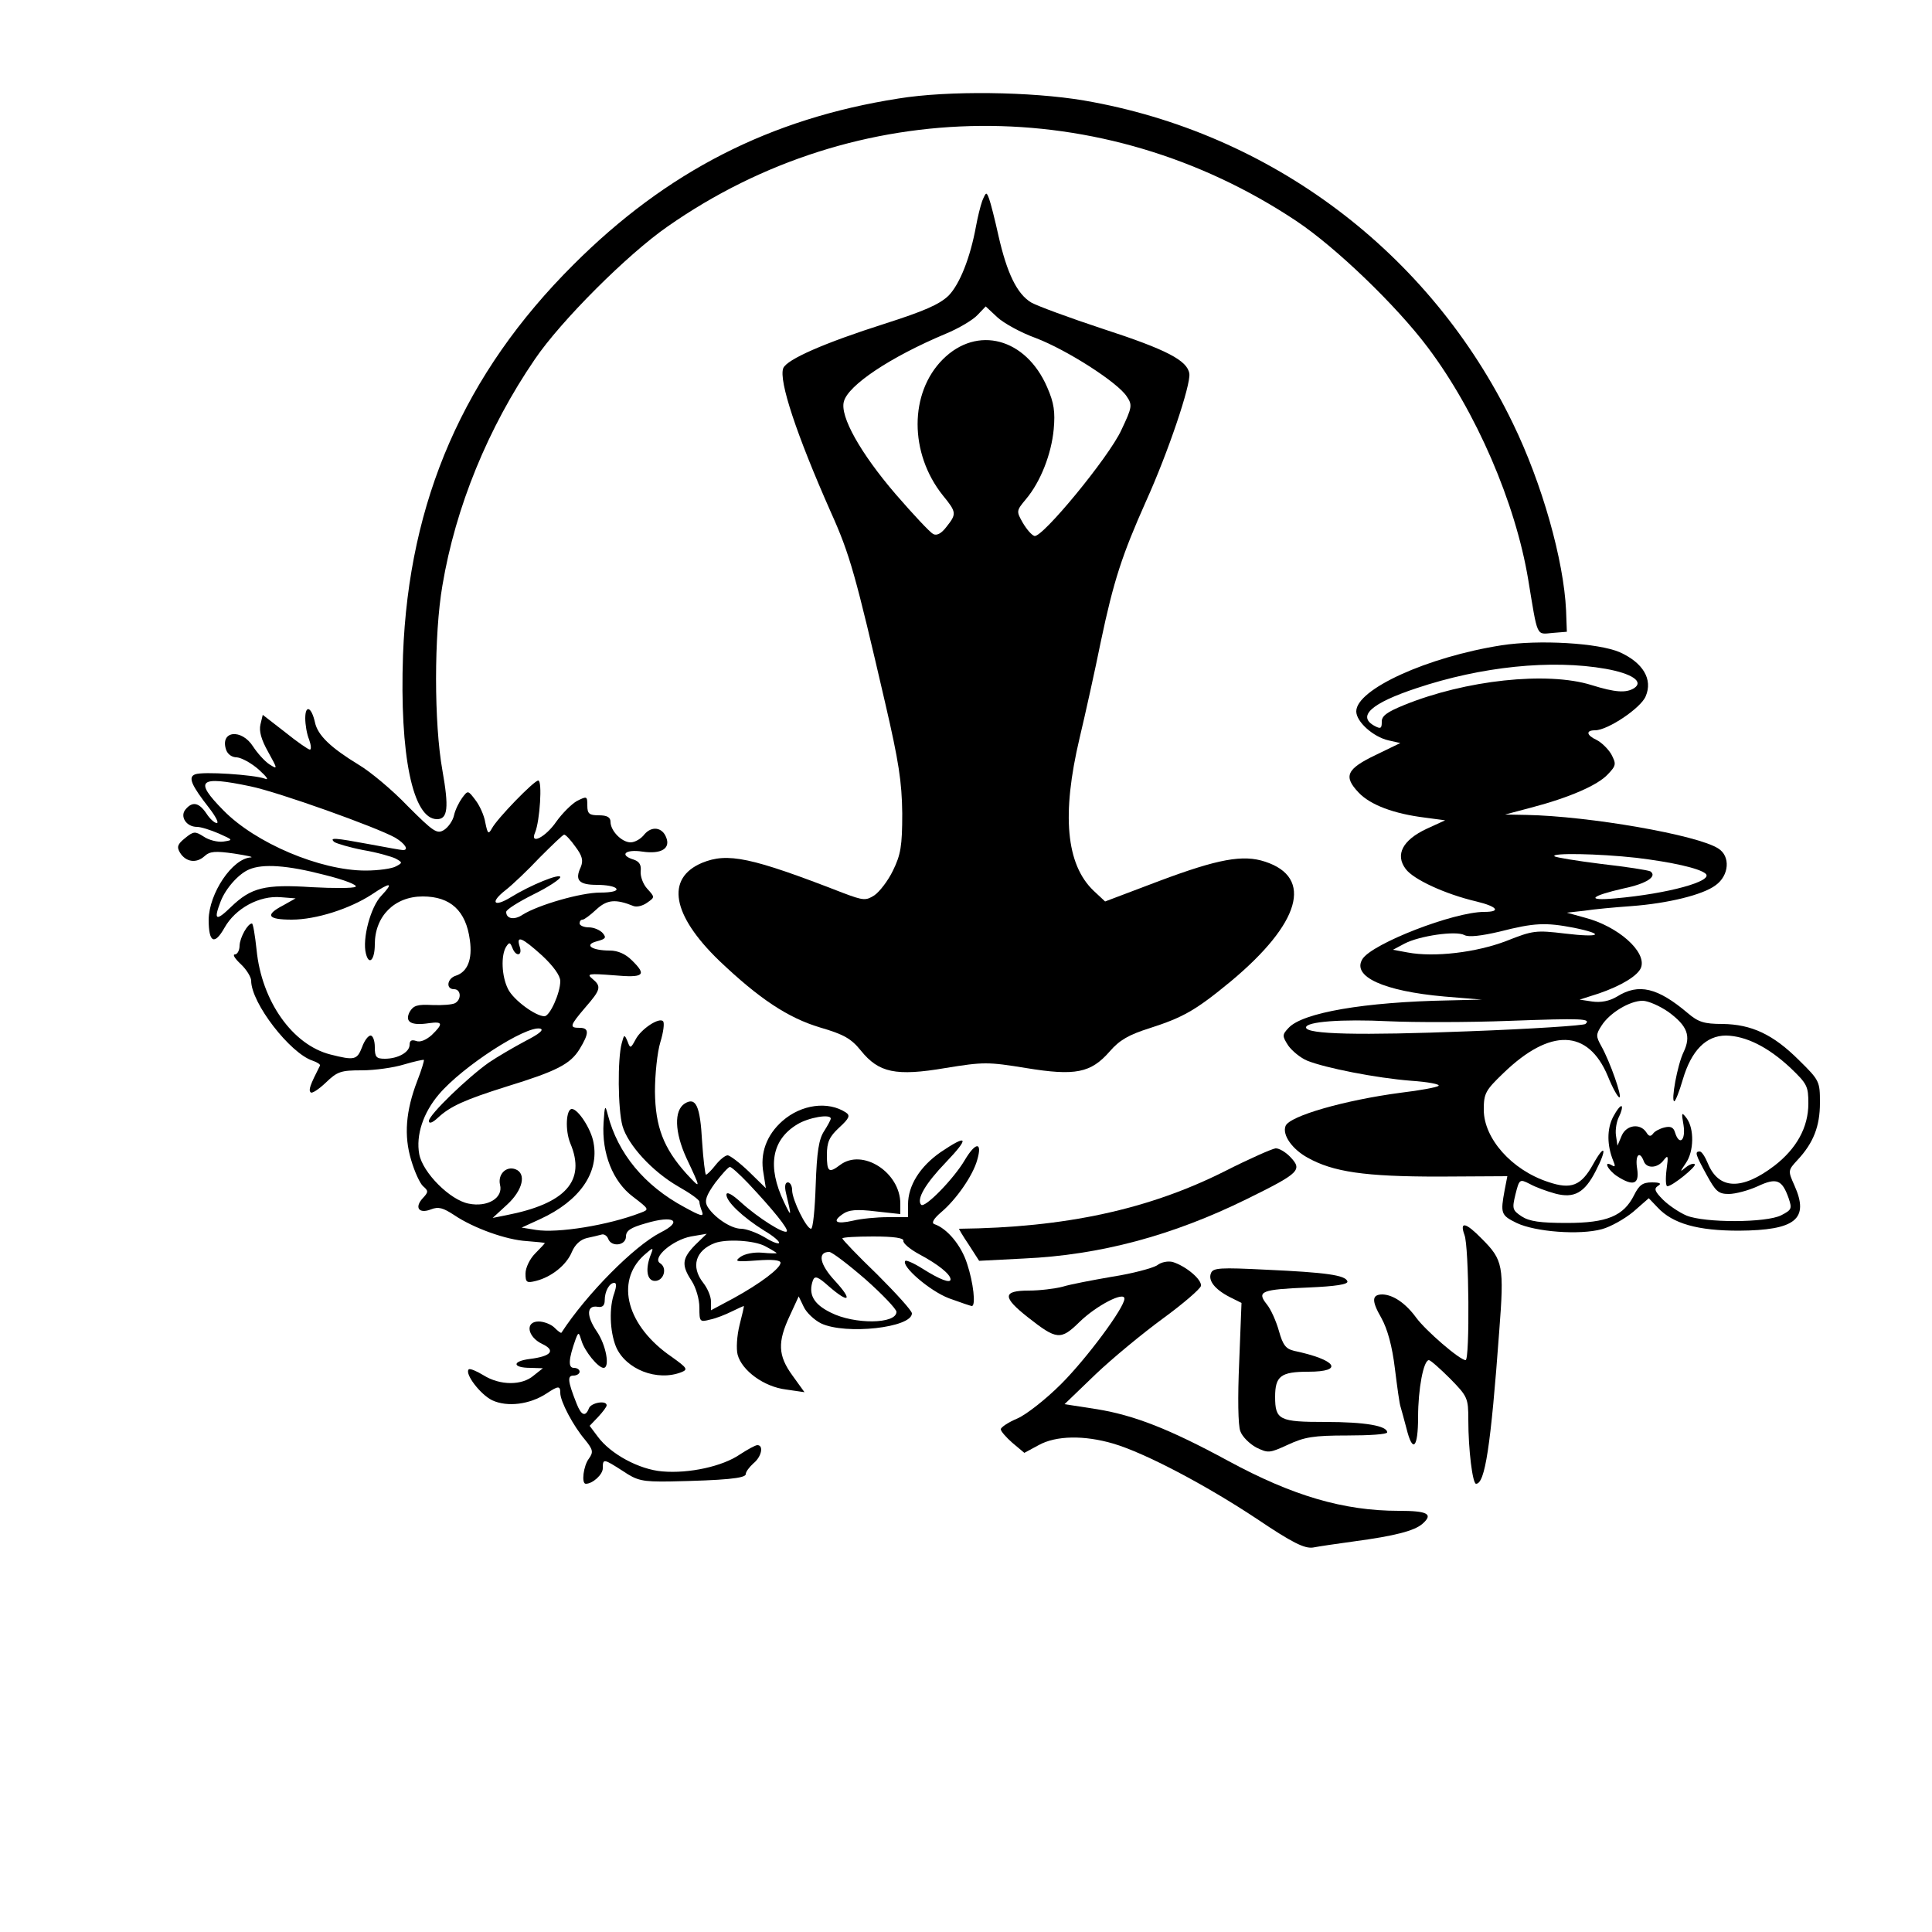
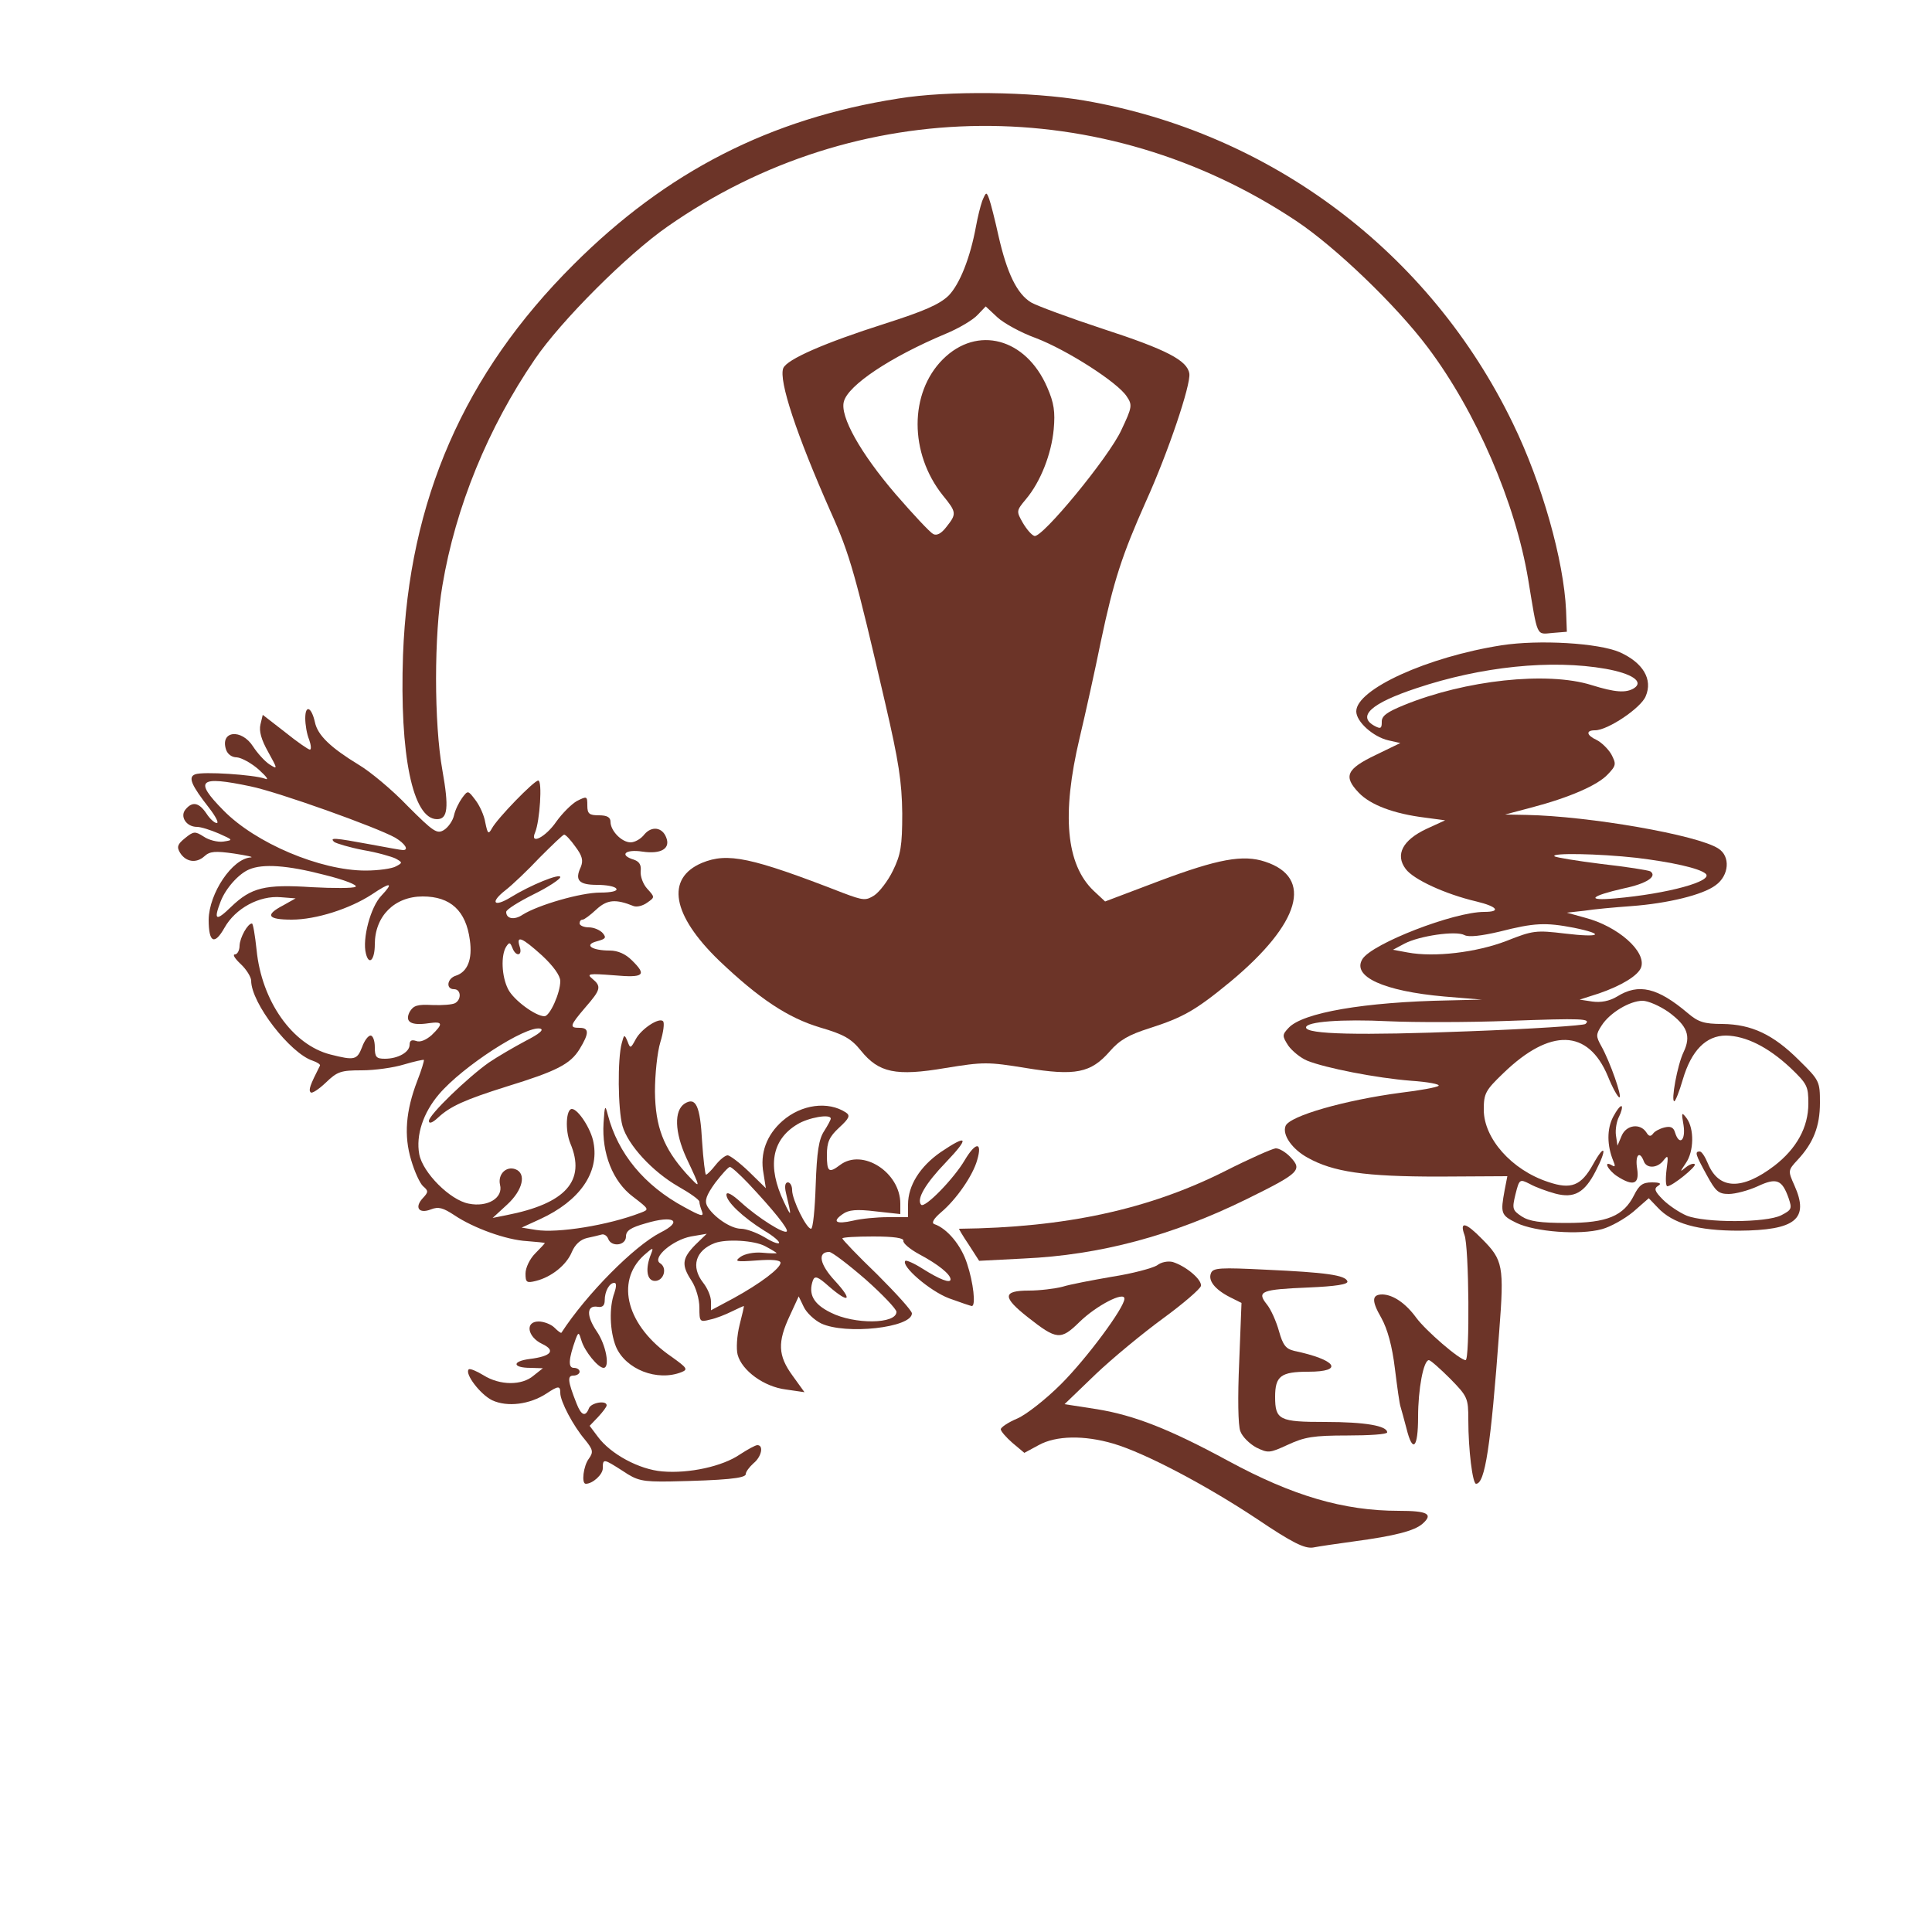
<svg xmlns="http://www.w3.org/2000/svg" version="1.0" width="500pt" height="500pt" viewBox="0 0 500 500" preserveAspectRatio="xMidYMid meet">
-   <g transform="translate(0,500) scale(0.1,-0.1)" fill="#000000" stroke="none">
+   <g transform="translate(0,500) scale(0.1,-0.1)" fill="#6C3428" stroke="none">
    <path d="M2325 4745 c-332 -52 -600 -189 -841 -430 -283 -282 -426 -610 -441 -1010 -9 -259 25 -425 88 -425 28 0 31 30 14 126 -22 122 -22 352 0 479 34 203 118 408 239 585 67 99 240 272 344 344 489 342 1127 347 1627 14 102 -68 259 -219 340 -327 125 -166 227 -402 260 -601 25 -151 20 -142 63 -138 l37 3 -2 55 c-6 130 -62 329 -138 485 -214 442 -626 752 -1110 835 -136 23 -352 26 -480 5z" />
    <path d="M2542 4480 c-5 -14 -12 -43 -16 -65 -15 -82 -42 -150 -71 -180 -24 -23 -63 -40 -166 -73 -154 -49 -253 -92 -262 -115 -12 -32 34 -171 123 -372 50 -111 64 -163 141 -495 35 -151 43 -203 44 -285 0 -85 -4 -107 -24 -148 -13 -27 -35 -55 -48 -64 -22 -14 -28 -14 -81 6 -239 93 -299 105 -365 78 -95 -40 -78 -135 44 -253 104 -99 178 -148 261 -173 62 -18 81 -29 106 -60 46 -57 90 -67 219 -45 98 16 110 16 208 0 128 -21 168 -13 217 43 25 29 49 43 103 60 87 28 119 46 210 121 180 150 215 269 89 310 -57 19 -122 7 -274 -50 l-140 -53 -30 28 c-71 68 -83 197 -36 395 15 63 40 176 55 250 33 157 55 224 117 363 57 126 116 301 112 330 -5 34 -58 62 -224 116 -85 28 -169 59 -185 68 -37 22 -63 76 -85 173 -9 41 -20 84 -24 95 -7 19 -8 19 -18 -5z m139 -355 c81 -31 212 -115 235 -151 15 -22 14 -28 -14 -87 -32 -70 -206 -281 -225 -274 -7 2 -20 17 -30 34 -17 30 -17 31 8 61 38 45 66 117 72 181 4 45 1 68 -17 109 -55 127 -181 161 -270 72 -87 -87 -87 -243 0 -352 36 -44 36 -48 9 -82 -13 -17 -25 -23 -34 -18 -8 4 -52 51 -97 103 -91 106 -145 202 -134 240 11 42 120 115 263 175 34 14 71 36 83 49 l21 22 30 -28 c16 -15 61 -40 100 -54z" />
    <path d="M3886 3330 c-192 -30 -376 -114 -376 -171 0 -27 44 -66 83 -75 l31 -7 -64 -31 c-75 -36 -84 -55 -44 -97 30 -32 91 -55 172 -65 l52 -7 -48 -22 c-62 -29 -82 -67 -54 -104 20 -27 102 -65 183 -84 54 -13 65 -27 20 -27 -79 0 -290 -82 -315 -122 -28 -45 54 -83 212 -97 l97 -8 -85 -2 c-220 -4 -379 -32 -415 -71 -17 -18 -17 -21 -1 -46 10 -14 32 -32 49 -39 47 -19 179 -45 269 -52 44 -3 75 -9 71 -13 -4 -4 -48 -12 -98 -18 -144 -19 -288 -60 -298 -86 -9 -23 17 -60 57 -82 66 -37 148 -49 339 -49 l178 1 -7 -36 c-11 -60 -10 -65 31 -85 48 -23 163 -32 221 -16 22 6 58 26 81 45 l40 35 23 -24 c39 -42 104 -60 210 -60 147 1 183 30 144 117 -17 38 -17 39 8 66 41 44 58 87 58 148 0 55 -1 58 -54 110 -67 67 -123 93 -198 94 -48 0 -63 5 -90 28 -78 66 -127 78 -183 43 -20 -12 -42 -16 -64 -13 l-33 5 50 16 c58 20 101 46 109 67 15 41 -60 107 -145 129 l-47 13 45 5 c25 4 80 9 122 12 94 7 185 29 218 54 35 25 39 75 7 95 -53 35 -335 84 -497 87 l-55 1 68 18 c99 26 172 58 198 86 22 23 22 27 9 52 -9 15 -26 31 -38 37 -26 12 -29 25 -4 25 33 0 119 58 131 88 19 44 -7 87 -67 114 -55 24 -209 33 -306 18z m270 -61 c67 -12 99 -33 73 -50 -21 -13 -49 -11 -110 8 -115 36 -327 13 -486 -52 -44 -18 -58 -28 -57 -44 0 -16 -3 -18 -18 -10 -47 25 -10 59 108 98 167 56 349 75 490 50z m79 -489 c91 -11 163 -27 179 -41 22 -19 -97 -52 -234 -64 -77 -7 -65 6 23 26 58 12 87 31 68 44 -6 3 -63 12 -126 19 -64 8 -119 17 -122 20 -10 9 113 7 212 -4z m-162 -181 c83 -17 69 -26 -23 -15 -75 9 -83 8 -151 -19 -78 -30 -187 -43 -256 -30 l-38 7 30 16 c38 20 133 34 155 22 11 -6 44 -2 91 9 90 23 119 24 192 10z m245 -218 c49 -36 59 -62 39 -104 -16 -33 -33 -127 -24 -127 3 0 13 25 22 56 22 75 60 114 112 114 51 -1 108 -29 166 -83 44 -42 47 -48 47 -93 0 -62 -31 -117 -88 -161 -84 -64 -144 -62 -172 6 -7 17 -16 31 -21 31 -14 0 -11 -8 18 -61 23 -42 30 -49 57 -49 17 0 51 9 75 20 49 23 63 17 80 -31 9 -27 8 -30 -19 -44 -39 -20 -198 -20 -245 -1 -19 8 -47 27 -61 41 -22 22 -24 29 -13 36 10 6 5 9 -16 9 -24 0 -33 -7 -46 -33 -27 -54 -70 -72 -174 -72 -69 0 -97 4 -117 17 -24 16 -25 20 -16 57 10 40 11 40 37 27 14 -8 44 -19 66 -25 49 -13 76 2 105 59 30 58 24 73 -7 17 -31 -56 -57 -66 -116 -46 -95 31 -167 113 -167 187 0 42 4 50 51 95 121 117 219 114 270 -8 12 -30 26 -55 30 -55 8 0 -24 92 -47 133 -14 25 -14 30 1 53 21 33 73 64 106 64 14 0 44 -13 67 -29z m-215 -31 c-4 -4 -141 -13 -303 -19 -281 -11 -420 -8 -420 10 0 15 92 22 214 16 66 -3 207 -3 311 1 190 7 214 6 198 -8z" />
    <path d="M4175 2110 c-17 -32 -16 -75 0 -114 6 -14 5 -17 -3 -12 -24 14 -11 -12 13 -28 42 -27 58 -21 52 19 -6 35 6 49 17 20 7 -20 36 -19 52 3 11 14 12 11 7 -25 -3 -24 -2 -43 2 -43 13 0 77 52 71 57 -3 3 -13 0 -23 -8 -16 -13 -16 -13 0 11 21 30 22 89 2 116 -13 17 -14 16 -8 -18 6 -40 -11 -54 -22 -19 -4 14 -12 17 -28 13 -12 -3 -25 -10 -29 -16 -6 -8 -11 -7 -17 3 -16 25 -52 20 -64 -8 l-11 -26 -4 27 c-2 15 2 37 8 48 6 12 9 24 7 27 -3 3 -13 -10 -22 -27z" />
    <path d="M790 3141 c0 -16 4 -41 10 -55 5 -14 6 -26 2 -26 -4 0 -33 20 -64 45 l-58 45 -6 -25 c-4 -17 2 -39 20 -71 25 -45 25 -46 3 -32 -12 8 -31 29 -42 46 -30 47 -86 41 -70 -8 4 -12 15 -20 28 -20 12 -1 38 -15 57 -32 21 -19 27 -28 15 -23 -28 10 -160 19 -180 11 -19 -7 -10 -28 37 -88 16 -21 25 -38 19 -38 -6 0 -18 11 -27 25 -19 28 -36 32 -54 10 -15 -18 2 -45 30 -45 10 0 35 -8 56 -17 38 -17 38 -17 12 -21 -15 -2 -38 4 -51 13 -22 14 -26 14 -48 -4 -20 -16 -22 -23 -13 -38 15 -24 42 -28 63 -9 14 13 28 14 77 7 32 -5 52 -9 43 -10 -48 -3 -108 -93 -109 -161 0 -60 15 -67 41 -21 28 50 90 84 146 79 l38 -3 -32 -18 c-48 -25 -41 -37 22 -37 63 0 150 28 207 65 49 33 58 32 25 -3 -28 -29 -50 -112 -40 -150 8 -32 23 -16 23 24 0 73 51 124 124 124 72 0 112 -37 122 -113 7 -50 -6 -82 -36 -92 -23 -7 -27 -35 -5 -35 18 0 20 -26 3 -36 -7 -4 -33 -6 -59 -5 -39 2 -49 -1 -59 -18 -13 -26 4 -36 50 -29 36 5 38 -1 7 -31 -15 -13 -30 -19 -40 -15 -12 4 -17 1 -17 -10 0 -19 -30 -36 -64 -36 -22 0 -26 4 -26 30 0 17 -5 30 -11 30 -6 0 -16 -13 -22 -30 -13 -33 -19 -35 -82 -19 -98 25 -178 138 -191 271 -4 37 -9 68 -12 68 -11 0 -31 -36 -32 -57 0 -13 -6 -23 -12 -23 -7 0 0 -11 15 -25 15 -14 27 -34 27 -43 0 -58 101 -188 159 -207 12 -4 21 -10 19 -13 -26 -51 -30 -63 -24 -69 3 -4 21 8 39 25 30 29 39 32 93 32 34 0 83 7 109 15 27 8 50 13 52 12 1 -2 -6 -26 -17 -54 -30 -78 -35 -142 -16 -205 9 -31 23 -61 31 -68 14 -12 14 -15 -1 -31 -22 -24 -10 -41 21 -29 20 8 32 4 61 -15 49 -33 134 -64 188 -67 25 -2 46 -4 46 -5 0 -1 -11 -13 -25 -27 -14 -14 -25 -37 -25 -52 0 -23 3 -25 27 -19 40 10 79 41 93 75 8 19 22 32 39 36 14 3 31 7 38 9 6 2 14 -3 17 -11 8 -22 46 -18 46 6 0 15 12 23 51 34 73 22 98 6 38 -24 -68 -35 -191 -159 -256 -259 -1 -2 -9 4 -18 13 -9 9 -28 16 -41 16 -36 0 -29 -40 9 -58 36 -17 24 -32 -32 -39 -47 -6 -45 -23 2 -23 l32 -1 -24 -19 c-30 -26 -87 -26 -130 1 -18 11 -35 18 -38 15 -11 -11 30 -65 61 -80 39 -18 97 -11 141 18 30 20 35 20 35 1 0 -22 34 -86 64 -121 21 -26 22 -32 10 -49 -14 -18 -20 -65 -8 -65 18 0 44 24 44 40 0 26 2 25 52 -7 37 -25 50 -28 122 -27 141 3 196 8 196 19 0 6 9 18 20 28 21 17 27 47 10 47 -5 0 -25 -11 -45 -24 -45 -31 -132 -50 -201 -44 -60 5 -134 45 -167 90 l-21 28 22 23 c12 13 22 26 22 30 0 14 -41 7 -46 -8 -9 -23 -20 -18 -32 13 -23 58 -24 72 -8 72 9 0 16 5 16 10 0 6 -7 10 -15 10 -15 0 -14 22 5 75 7 18 8 18 15 -5 8 -27 43 -70 57 -70 17 0 7 59 -18 95 -27 40 -26 68 3 63 12 -2 18 3 18 17 0 23 12 45 25 45 6 0 5 -11 0 -26 -14 -37 -12 -99 4 -139 25 -59 107 -91 170 -66 17 7 14 11 -25 39 -116 79 -148 194 -73 263 24 21 26 22 19 4 -16 -39 -11 -70 10 -70 23 0 33 34 13 46 -21 14 33 60 80 69 l41 7 -30 -29 c-34 -35 -36 -52 -9 -93 11 -17 20 -47 20 -69 0 -37 1 -38 28 -31 15 3 40 13 56 21 16 8 30 14 31 14 1 0 -4 -22 -11 -49 -7 -28 -9 -62 -5 -77 11 -41 68 -83 125 -90 l48 -7 -31 43 c-38 52 -39 87 -7 155 l23 50 13 -27 c7 -15 27 -34 45 -43 64 -30 235 -11 235 26 0 7 -41 52 -90 101 -50 48 -90 90 -90 93 0 3 36 5 80 5 54 0 79 -4 78 -11 -2 -6 17 -22 41 -35 49 -26 81 -52 81 -65 0 -11 -27 -1 -73 28 -22 14 -41 22 -44 20 -12 -13 63 -78 113 -97 30 -11 57 -20 59 -20 11 0 4 61 -12 109 -15 48 -52 92 -85 103 -8 3 -2 14 18 31 39 33 82 95 93 135 14 48 -4 47 -32 0 -28 -48 -103 -125 -113 -116 -13 14 11 55 64 110 62 65 57 74 -14 26 -53 -37 -84 -86 -84 -135 l0 -33 -52 0 c-29 0 -70 -4 -90 -9 -44 -10 -56 -3 -27 17 15 11 36 13 85 7 l64 -7 0 27 c0 81 -98 144 -156 100 -29 -22 -34 -18 -34 26 0 33 6 47 32 71 26 24 29 31 17 39 -46 30 -115 21 -164 -22 -41 -36 -59 -84 -49 -136 l6 -38 -44 43 c-24 23 -49 42 -55 42 -6 0 -20 -11 -31 -25 -11 -14 -22 -25 -25 -25 -2 0 -7 39 -10 86 -5 92 -16 116 -45 98 -28 -18 -26 -74 4 -140 39 -83 39 -83 0 -41 -59 66 -80 121 -81 212 0 44 6 102 14 128 8 26 11 50 7 54 -10 11 -57 -20 -71 -47 -13 -24 -14 -24 -21 -5 -8 19 -9 18 -15 -5 -11 -40 -10 -171 2 -214 14 -49 77 -118 145 -157 30 -17 54 -34 54 -39 0 -5 3 -16 7 -26 5 -14 -4 -11 -46 12 -104 56 -172 139 -198 239 -7 27 -8 25 -11 -21 -5 -79 24 -152 76 -191 43 -33 43 -33 19 -42 -83 -32 -214 -53 -270 -44 l-37 6 48 22 c102 47 153 120 138 198 -6 35 -40 87 -56 87 -15 0 -18 -55 -4 -89 41 -97 -12 -156 -166 -186 l-35 -7 38 35 c40 37 50 80 21 91 -24 9 -46 -13 -40 -40 9 -34 -32 -59 -81 -49 -48 9 -119 80 -128 128 -9 49 10 107 51 155 61 72 225 178 262 170 11 -3 -3 -14 -38 -32 -30 -16 -73 -41 -95 -56 -54 -38 -155 -135 -155 -151 0 -8 9 -5 23 8 32 30 70 47 178 81 130 40 165 58 189 97 25 41 25 55 0 55 -27 0 -26 5 15 53 40 46 42 54 18 74 -16 13 -9 14 55 9 79 -7 87 0 47 39 -16 16 -36 25 -57 25 -47 0 -68 15 -33 24 22 6 25 9 15 21 -7 8 -23 15 -36 15 -13 0 -24 5 -24 10 0 6 3 10 8 10 4 0 20 12 35 26 28 26 50 28 97 9 9 -3 24 1 35 9 20 14 20 14 0 36 -11 12 -18 32 -17 45 2 16 -3 25 -17 30 -40 12 -23 28 22 21 48 -7 73 8 61 37 -10 26 -37 30 -56 8 -9 -12 -25 -21 -36 -21 -23 0 -52 30 -52 53 0 12 -9 17 -30 17 -25 0 -30 4 -30 25 0 25 -1 25 -27 12 -14 -8 -38 -32 -53 -53 -28 -41 -70 -62 -55 -28 12 29 19 134 8 134 -11 0 -107 -99 -120 -124 -9 -16 -11 -14 -17 15 -3 19 -15 45 -26 59 -19 25 -19 25 -34 5 -8 -11 -18 -31 -21 -45 -3 -14 -15 -31 -26 -38 -18 -11 -27 -5 -94 62 -40 42 -98 90 -127 107 -72 44 -106 76 -113 110 -9 40 -25 46 -25 10z m-142 -176 c73 -15 327 -106 375 -133 25 -15 36 -32 20 -32 -5 0 -43 7 -86 15 -92 17 -105 18 -92 6 6 -4 39 -14 75 -21 36 -6 74 -17 84 -22 18 -10 18 -11 1 -20 -10 -6 -46 -11 -79 -11 -117 0 -285 71 -368 156 -77 78 -63 90 70 62z m841 -156 c18 -24 21 -36 14 -53 -16 -34 -5 -46 42 -46 24 0 47 -4 50 -10 4 -6 -13 -10 -42 -10 -50 0 -160 -32 -200 -57 -22 -15 -43 -11 -43 7 0 6 32 26 70 45 39 19 70 40 70 45 0 11 -78 -21 -128 -52 -44 -27 -55 -14 -14 18 18 14 58 52 89 85 32 32 60 59 63 59 4 0 17 -14 29 -31z m-650 -73 c53 -13 88 -27 81 -31 -6 -4 -57 -4 -113 -1 -122 8 -157 -1 -209 -51 -39 -38 -46 -35 -27 14 13 34 47 72 74 83 35 15 98 11 194 -14z m564 -209 c29 -27 47 -52 47 -66 0 -31 -27 -91 -41 -91 -23 0 -80 42 -94 70 -17 33 -19 88 -5 110 8 12 10 12 16 -3 9 -24 27 -21 19 3 -10 31 6 24 58 -23z m747 -422 c0 -3 -8 -18 -17 -32 -14 -21 -19 -54 -22 -140 -2 -62 -7 -113 -12 -113 -12 0 -49 75 -49 100 0 11 -5 20 -11 20 -7 0 -9 -10 -5 -27 15 -63 15 -66 -5 -24 -44 92 -32 161 34 201 29 18 87 28 87 15z m-214 -167 c65 -69 106 -120 100 -125 -7 -7 -74 35 -118 75 -24 22 -38 29 -38 20 0 -18 42 -58 98 -93 24 -14 41 -29 38 -32 -3 -3 -20 4 -39 16 -19 11 -46 21 -59 21 -27 0 -72 31 -88 59 -7 14 -2 28 21 60 17 22 34 41 38 41 4 0 25 -19 47 -42z m44 -163 c17 -9 30 -17 30 -18 0 -1 -17 -1 -37 1 -22 2 -46 -3 -57 -11 -16 -12 -11 -13 43 -9 39 3 61 1 61 -6 0 -14 -51 -53 -122 -92 l-58 -31 0 23 c0 13 -9 34 -20 48 -33 42 -20 84 30 103 30 11 102 7 130 -8z m260 -86 c44 -39 80 -77 80 -84 0 -32 -109 -33 -170 -2 -45 22 -59 48 -46 84 5 12 13 9 41 -16 53 -46 63 -37 16 14 -40 43 -46 75 -15 75 7 0 49 -32 94 -71z" />
    <path d="M3170 1969 c-197 -99 -413 -146 -688 -149 -1 0 10 -19 25 -41 l27 -42 116 6 c197 9 384 59 577 154 136 67 144 75 113 108 -13 14 -31 24 -39 23 -9 -1 -68 -27 -131 -59z" />
    <path d="M3790 1804 c12 -29 14 -324 3 -324 -15 0 -103 76 -128 110 -27 37 -59 59 -87 60 -28 0 -29 -16 -3 -61 16 -29 28 -73 35 -131 6 -48 12 -93 15 -100 2 -7 9 -32 15 -55 16 -65 30 -51 30 30 0 72 14 147 28 147 4 0 29 -22 55 -48 45 -46 47 -50 47 -107 0 -77 11 -165 20 -165 23 0 38 95 60 395 13 169 10 184 -45 239 -42 43 -58 46 -45 10z" />
    <path d="M2994 1725 c-12 -7 -63 -21 -115 -29 -52 -9 -110 -20 -129 -26 -19 -5 -59 -10 -87 -10 -69 0 -69 -17 -3 -69 75 -59 85 -60 134 -12 43 42 116 80 116 60 0 -23 -97 -154 -164 -221 -39 -39 -90 -79 -113 -89 -24 -10 -43 -23 -43 -28 0 -5 14 -21 30 -35 l31 -26 37 20 c45 25 118 26 193 4 82 -24 241 -108 372 -195 92 -62 123 -77 145 -74 15 3 63 10 107 16 104 14 156 27 177 46 28 25 12 33 -62 33 -143 0 -275 39 -441 129 -153 83 -243 118 -340 134 l-84 13 80 77 c44 42 123 107 175 145 52 38 96 76 98 84 3 16 -38 51 -73 62 -12 3 -30 0 -41 -9z" />
    <path d="M3134 1705 c-8 -19 10 -42 49 -62 l30 -15 -6 -154 c-4 -89 -3 -164 3 -178 5 -14 23 -32 41 -42 31 -15 34 -15 82 7 43 20 66 24 154 24 57 0 103 3 103 8 0 17 -57 27 -160 27 -119 0 -130 5 -130 65 0 54 15 65 86 65 94 0 73 31 -37 54 -21 5 -29 15 -39 51 -7 25 -21 57 -32 70 -26 33 -14 38 109 43 69 3 103 8 100 16 -5 16 -56 23 -210 30 -119 6 -138 5 -143 -9z" />
  </g>
</svg>
